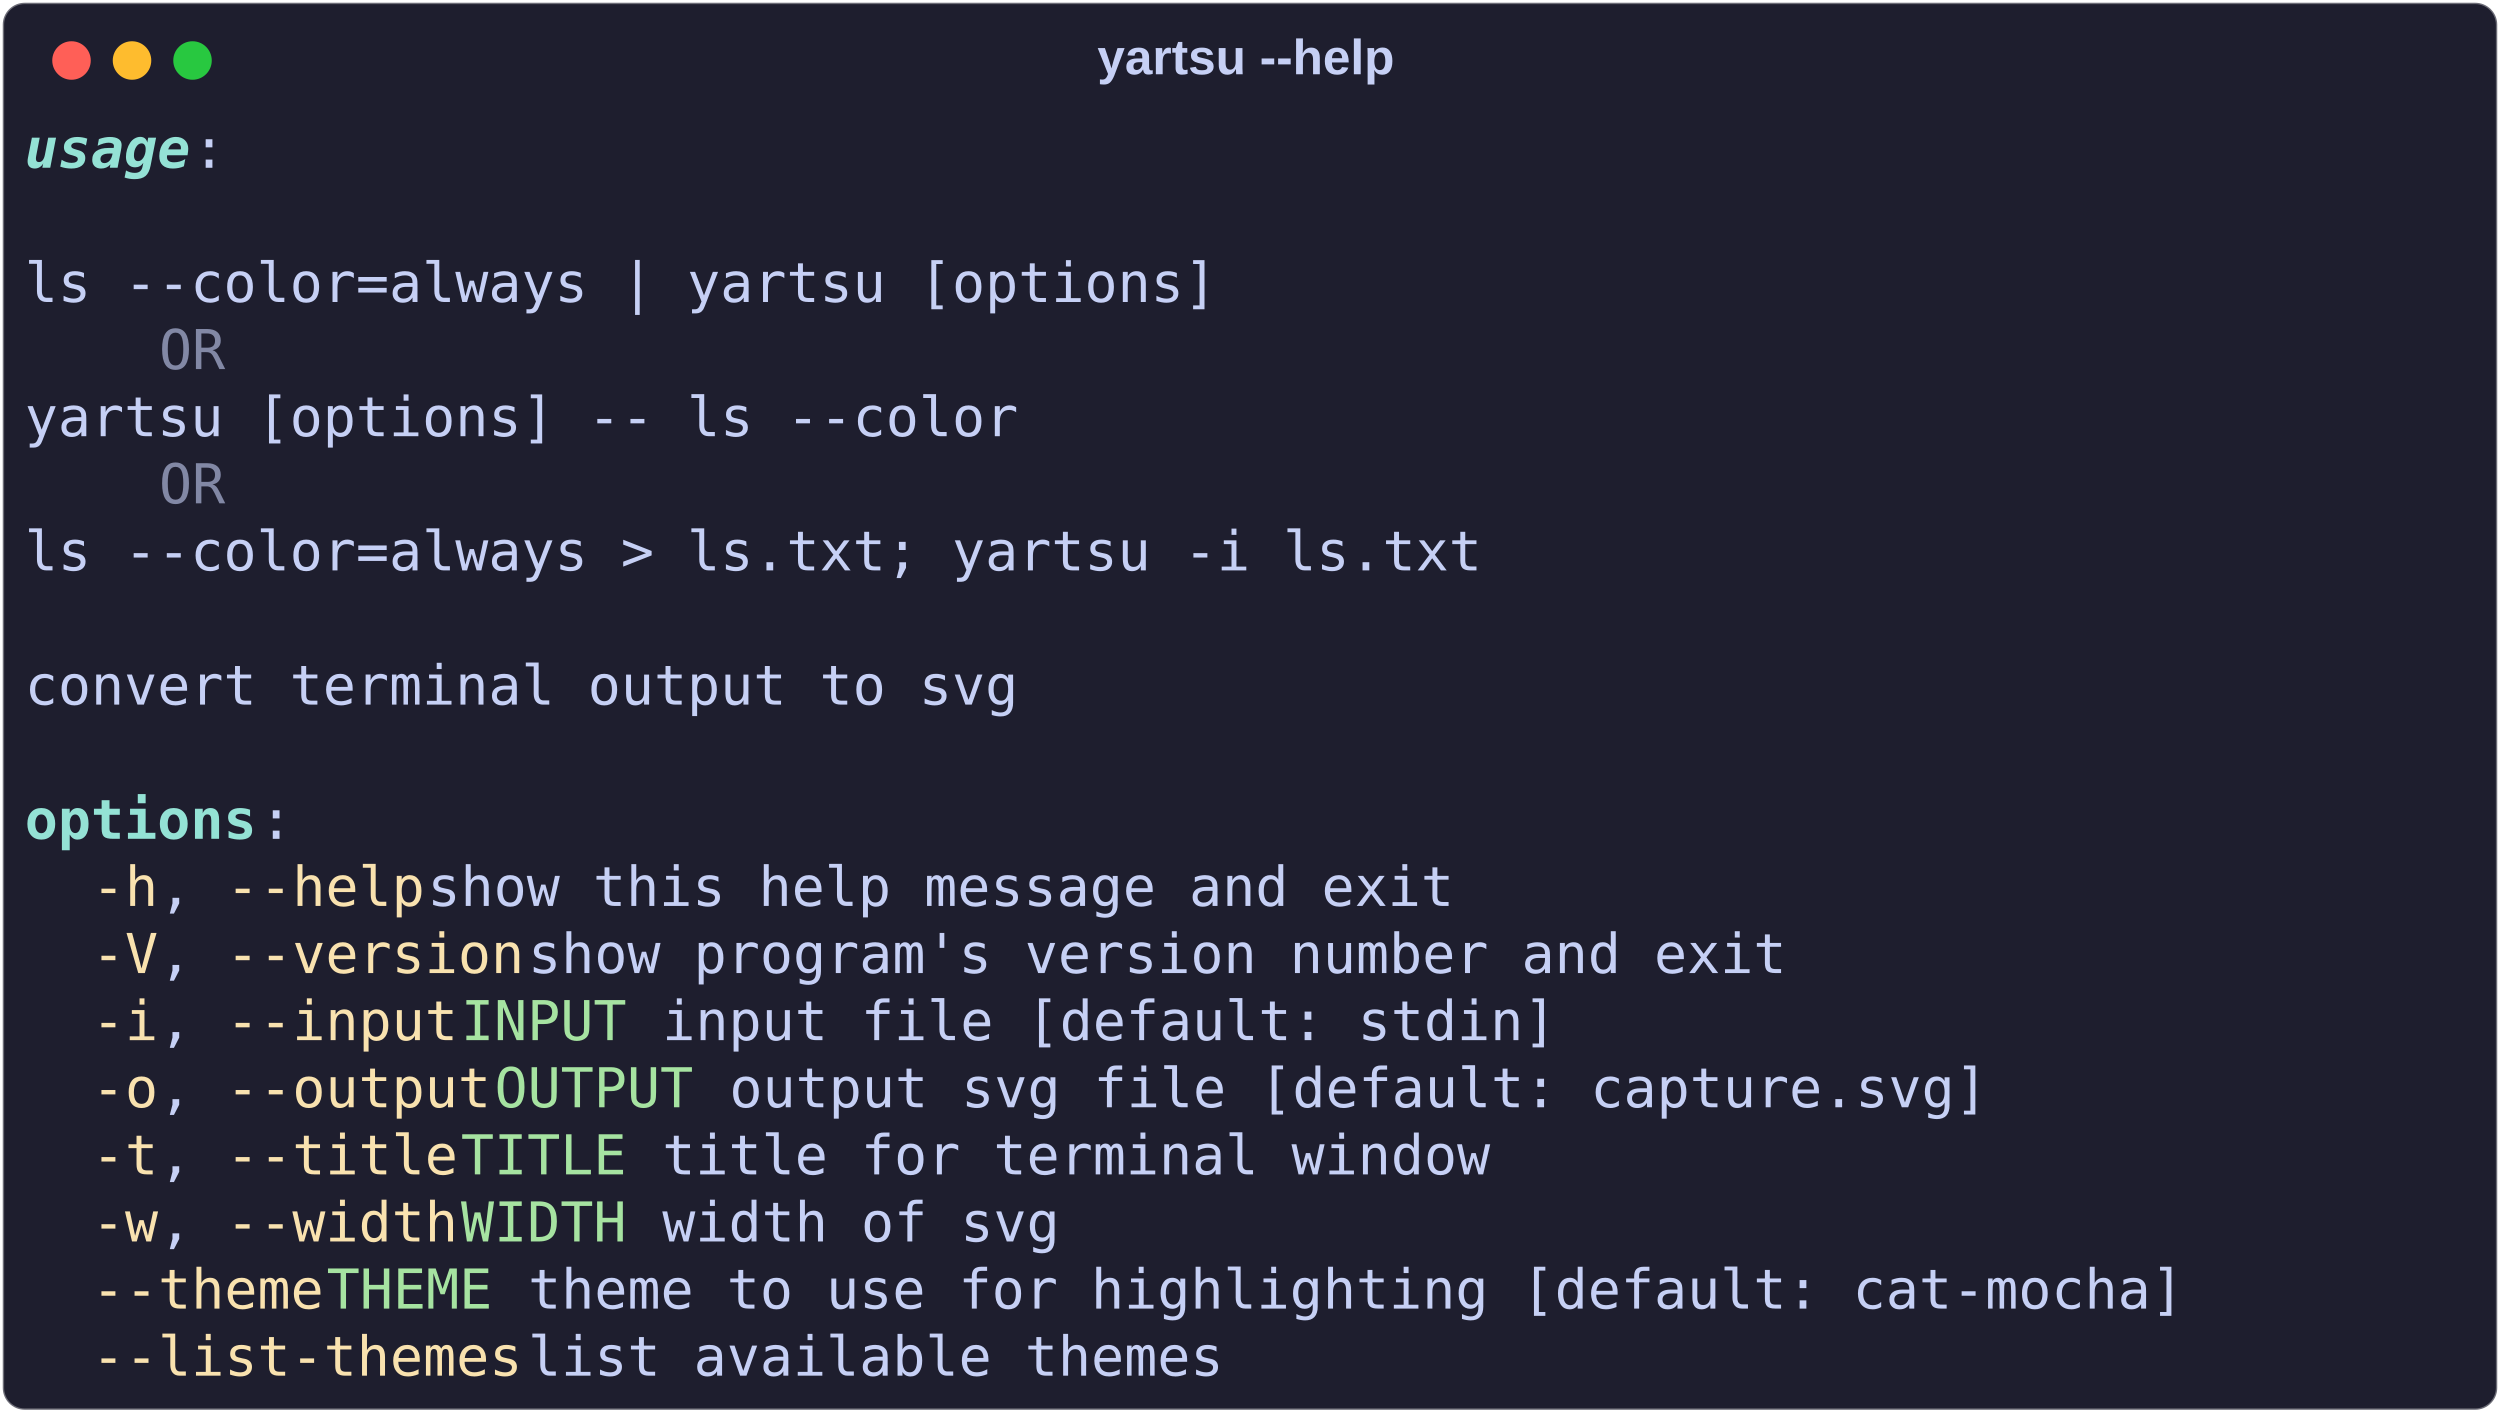
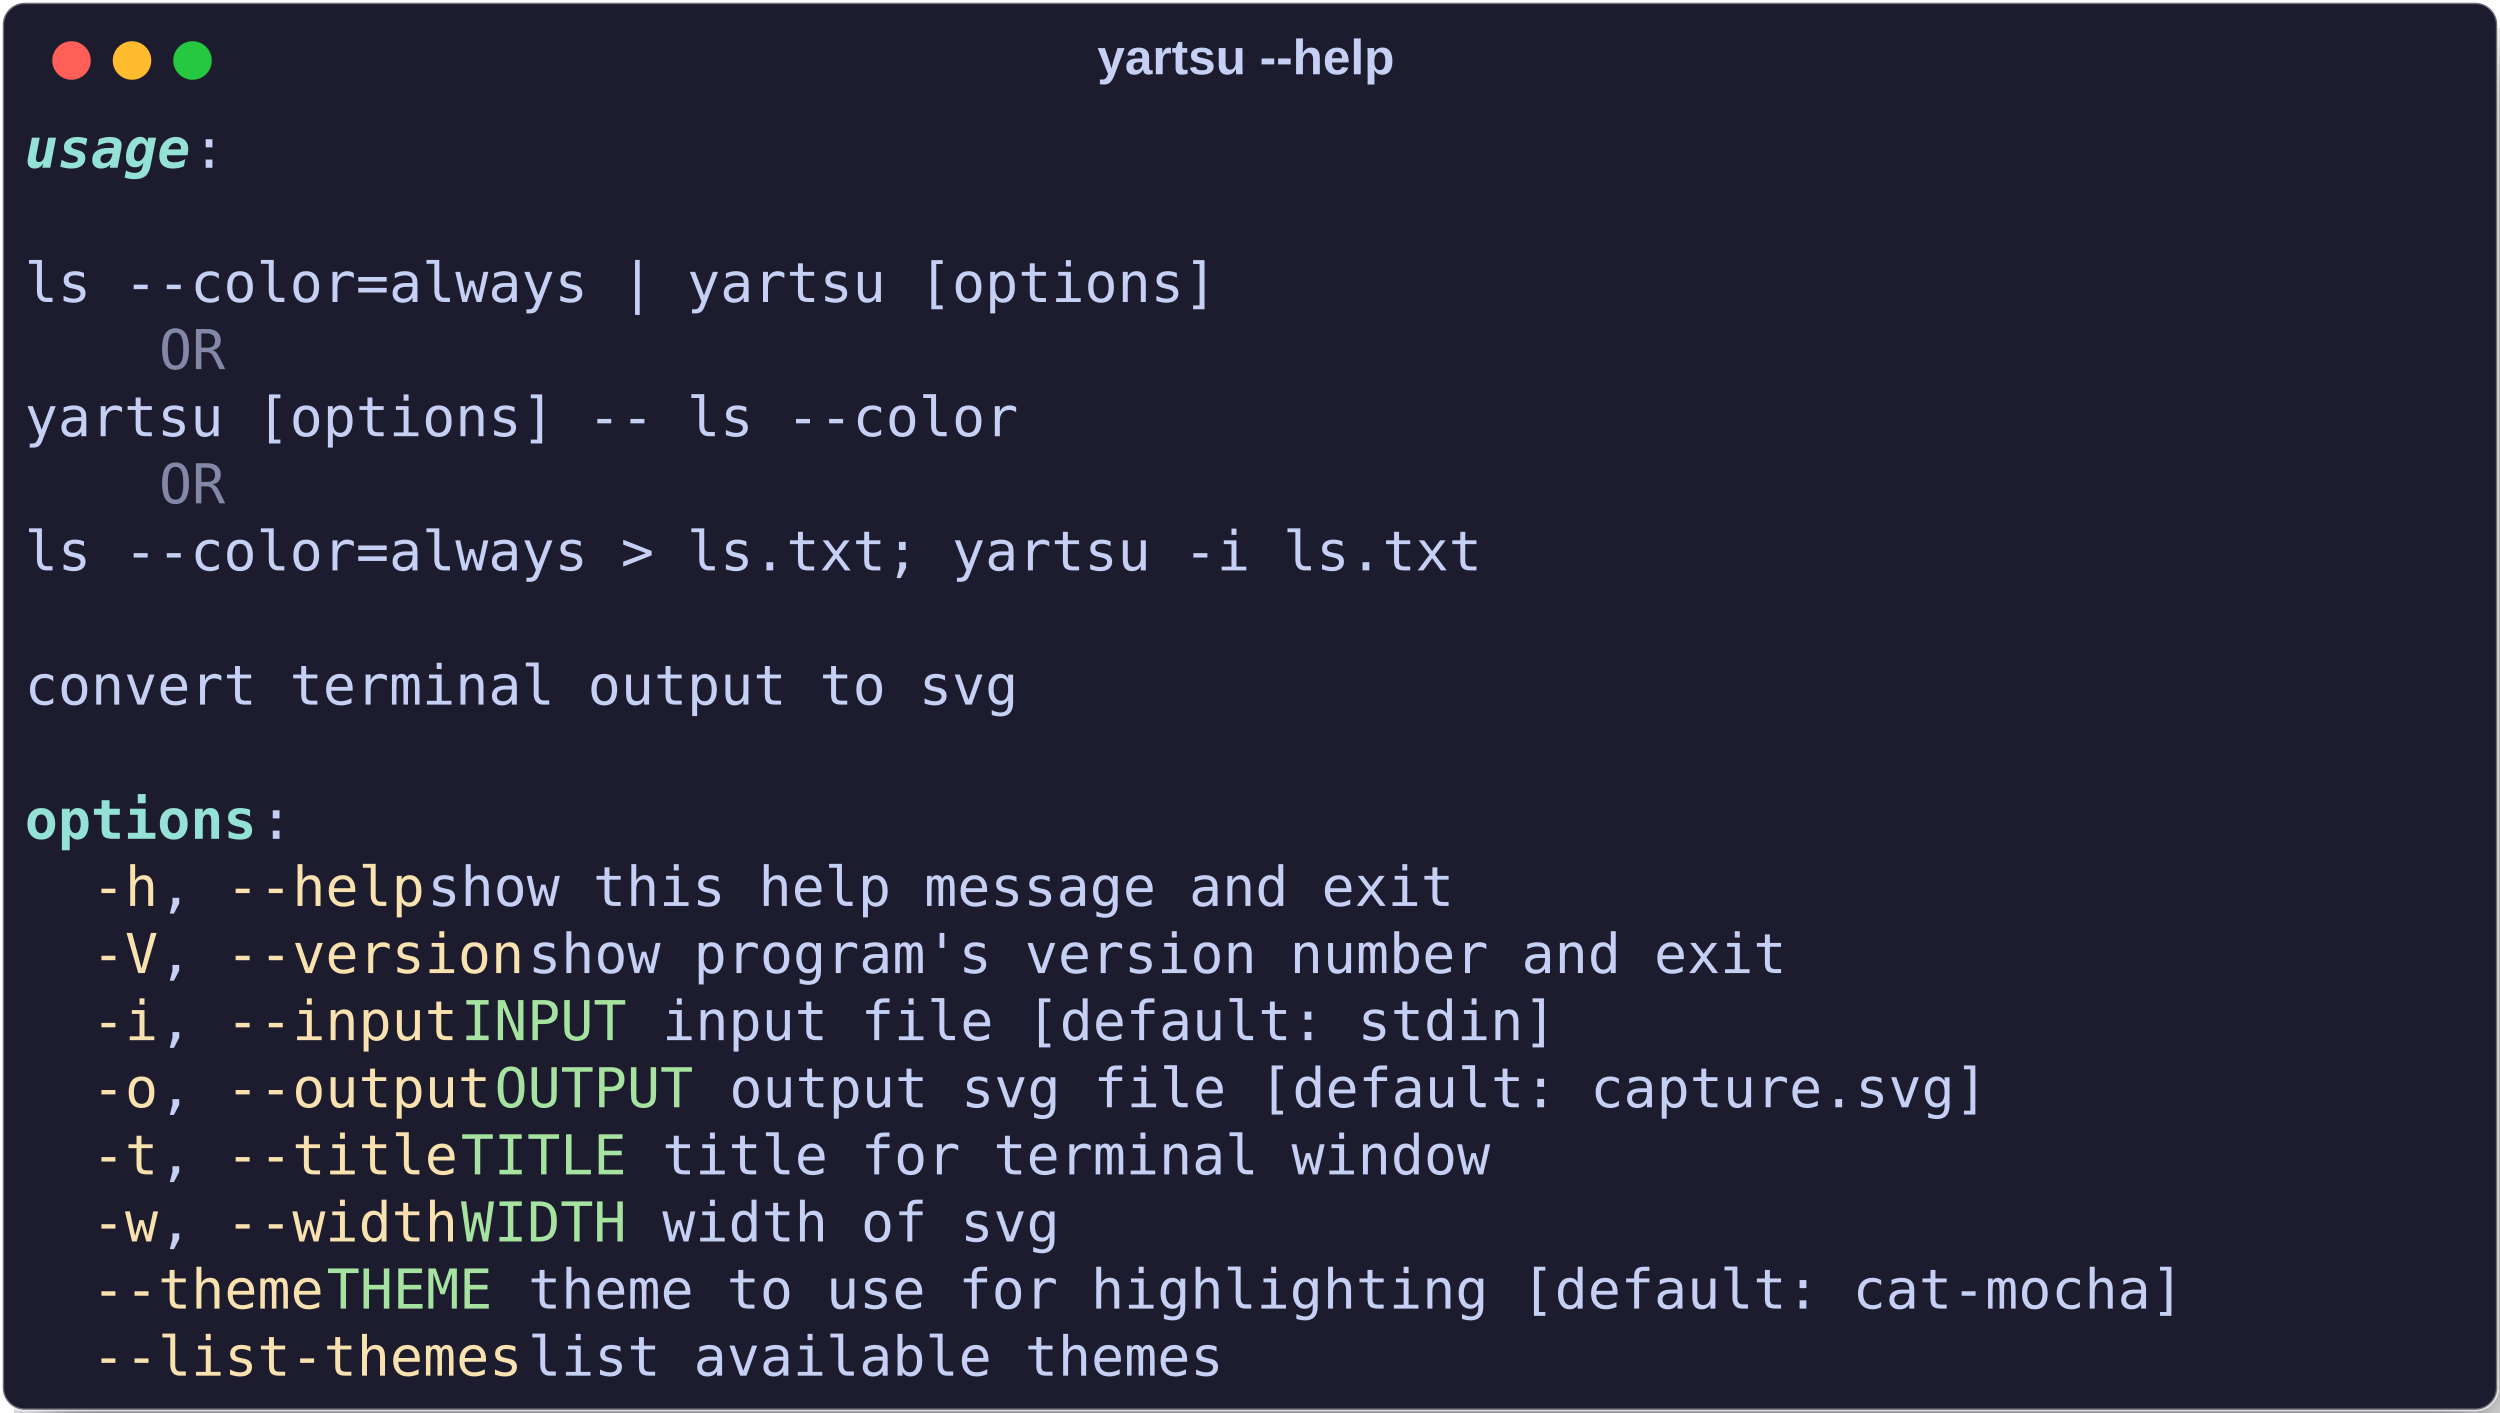
- <svg xmlns="http://www.w3.org/2000/svg" class="rich-terminal" viewBox="0 0 909 513.6">
+ <svg xmlns="http://www.w3.org/2000/svg" class="rich-terminal shadow" viewBox="0 0 909 513.6">
  <style>
    @font-face {
        font-family: "Fira Code";
        src: local("FiraCode-Regular"),
            url("https://cdn.jsdelivr.net/gh/ryanoasis/nerd-fonts@2.1.0/patched-fonts/FiraCode/Regular/complete/Fira%20Code%20Regular%20Nerd%20Font%20Complete.ttf") format("truetype");
        font-style: normal;
        font-weight: 400;
    }
    @font-face {
        font-family: "Fira Code";
        src: local("FiraCode-Bold"),
            url("https://cdn.jsdelivr.net/gh/ryanoasis/nerd-fonts@2.1.0/patched-fonts/FiraCode/Bold/complete/Fira%20Code%20Bold%20Nerd%20Font%20Complete.ttf") format("truetype");
        font-style: bold;
        font-weight: 700;
    }
    .terminal-3015887605-matrix {
        font-family: Fira Code, monospace;
        font-size: 20px;
        line-height: 24.4px;
        font-variant-east-asian: full-width;
    }
    .terminal-3015887605-title {
        font-size: 18px;
        font-weight: bold;
        font-family: arial;
+     }
+     .shadow {
+         -webkit-filter: drop-shadow( 5px 10px 15px rgba(0, 0, 0, .7));
+         filter: drop-shadow( 5px 10px 15px rgba(0, 0, 0, .7));
    }
    .terminal-3015887605-r1 { fill: #94e2d5;font-weight: bold;font-style: italic; }
.terminal-3015887605-r2 { fill: #c6d0f5 }
.terminal-3015887605-r3 { fill: #8288a5 }
.terminal-3015887605-r4 { fill: #94e2d5;font-weight: bold }
.terminal-3015887605-r5 { fill: #f9e2af }
.terminal-3015887605-r6 { fill: #a6e3a1 }
    </style>
  <defs>
    <clipPath id="terminal-3015887605-clip-terminal">
      <rect x="0" y="0" width="889.6" height="462.6" />
    </clipPath>
    <clipPath id="terminal-3015887605-line-0">
      <rect x="0" y="1.5" width="890.6" height="24.65" />
    </clipPath>
    <clipPath id="terminal-3015887605-line-1">
      <rect x="0" y="25.9" width="890.6" height="24.65" />
    </clipPath>
    <clipPath id="terminal-3015887605-line-2">
      <rect x="0" y="50.3" width="890.6" height="24.65" />
    </clipPath>
    <clipPath id="terminal-3015887605-line-3">
      <rect x="0" y="74.7" width="890.6" height="24.65" />
    </clipPath>
    <clipPath id="terminal-3015887605-line-4">
      <rect x="0" y="99.1" width="890.6" height="24.65" />
    </clipPath>
    <clipPath id="terminal-3015887605-line-5">
      <rect x="0" y="123.5" width="890.6" height="24.65" />
    </clipPath>
    <clipPath id="terminal-3015887605-line-6">
      <rect x="0" y="147.9" width="890.6" height="24.65" />
    </clipPath>
    <clipPath id="terminal-3015887605-line-7">
      <rect x="0" y="172.3" width="890.6" height="24.65" />
    </clipPath>
    <clipPath id="terminal-3015887605-line-8">
      <rect x="0" y="196.7" width="890.6" height="24.65" />
    </clipPath>
    <clipPath id="terminal-3015887605-line-9">
      <rect x="0" y="221.1" width="890.6" height="24.65" />
    </clipPath>
    <clipPath id="terminal-3015887605-line-10">
      <rect x="0" y="245.5" width="890.6" height="24.65" />
    </clipPath>
    <clipPath id="terminal-3015887605-line-11">
      <rect x="0" y="269.9" width="890.6" height="24.65" />
    </clipPath>
    <clipPath id="terminal-3015887605-line-12">
      <rect x="0" y="294.3" width="890.6" height="24.65" />
    </clipPath>
    <clipPath id="terminal-3015887605-line-13">
      <rect x="0" y="318.7" width="890.6" height="24.65" />
    </clipPath>
    <clipPath id="terminal-3015887605-line-14">
      <rect x="0" y="343.1" width="890.6" height="24.65" />
    </clipPath>
    <clipPath id="terminal-3015887605-line-15">
      <rect x="0" y="367.5" width="890.6" height="24.65" />
    </clipPath>
    <clipPath id="terminal-3015887605-line-16">
      <rect x="0" y="391.9" width="890.6" height="24.65" />
    </clipPath>
    <clipPath id="terminal-3015887605-line-17">
      <rect x="0" y="416.3" width="890.6" height="24.65" />
    </clipPath>
  </defs>
  <rect fill="#1e1e2e" stroke="rgba(255,255,255,0.35)" stroke-width="1" x="1" y="1" width="907" height="511.6" rx="8" />
  <text class="terminal-3015887605-title" fill="#c6d0f5" text-anchor="middle" x="453" y="27">yartsu --help</text>
  <g transform="translate(26,22)">
    <circle cx="0" cy="0" r="7" fill="#ff5f57" />
    <circle cx="22" cy="0" r="7" fill="#febc2e" />
    <circle cx="44" cy="0" r="7" fill="#28c840" />
  </g>
  <g transform="translate(9, 41)" clip-path="url(#terminal-3015887605-clip-terminal)">
    <g class="terminal-3015887605-matrix">
      <text class="terminal-3015887605-r1" x="0" y="20" textLength="61" clip-path="url(#terminal-3015887605-line-0)">usage</text>
      <text class="terminal-3015887605-r2" x="61" y="20" textLength="12.2" clip-path="url(#terminal-3015887605-line-0)">:</text>
      <text class="terminal-3015887605-r2" x="890.6" y="20" textLength="12.2" clip-path="url(#terminal-3015887605-line-0)">
</text>
      <text class="terminal-3015887605-r2" x="890.6" y="44.4" textLength="12.2" clip-path="url(#terminal-3015887605-line-1)">
</text>
      <text class="terminal-3015887605-r2" x="0" y="68.8" textLength="488" clip-path="url(#terminal-3015887605-line-2)">    ls --color=always | yartsu [options]</text>
      <text class="terminal-3015887605-r2" x="890.6" y="68.8" textLength="12.2" clip-path="url(#terminal-3015887605-line-2)">
</text>
      <text class="terminal-3015887605-r3" x="48.8" y="93.2" textLength="24.4" clip-path="url(#terminal-3015887605-line-3)">OR</text>
      <text class="terminal-3015887605-r2" x="890.6" y="93.2" textLength="12.2" clip-path="url(#terminal-3015887605-line-3)">
</text>
      <text class="terminal-3015887605-r2" x="0" y="117.6" textLength="414.8" clip-path="url(#terminal-3015887605-line-4)">    yartsu [options] -- ls --color</text>
      <text class="terminal-3015887605-r2" x="890.6" y="117.6" textLength="12.2" clip-path="url(#terminal-3015887605-line-4)">
</text>
      <text class="terminal-3015887605-r3" x="48.8" y="142" textLength="24.4" clip-path="url(#terminal-3015887605-line-5)">OR</text>
      <text class="terminal-3015887605-r2" x="890.6" y="142" textLength="12.2" clip-path="url(#terminal-3015887605-line-5)">
</text>
      <text class="terminal-3015887605-r2" x="0" y="166.4" textLength="585.6" clip-path="url(#terminal-3015887605-line-6)">    ls --color=always &gt; ls.txt; yartsu -i ls.txt</text>
      <text class="terminal-3015887605-r2" x="890.6" y="166.4" textLength="12.2" clip-path="url(#terminal-3015887605-line-6)">
</text>
      <text class="terminal-3015887605-r2" x="890.6" y="190.8" textLength="12.2" clip-path="url(#terminal-3015887605-line-7)">
</text>
      <text class="terminal-3015887605-r2" x="0" y="215.2" textLength="366" clip-path="url(#terminal-3015887605-line-8)">convert terminal output to svg</text>
      <text class="terminal-3015887605-r2" x="890.6" y="215.2" textLength="12.2" clip-path="url(#terminal-3015887605-line-8)">
</text>
      <text class="terminal-3015887605-r2" x="890.6" y="239.6" textLength="12.2" clip-path="url(#terminal-3015887605-line-9)">
</text>
      <text class="terminal-3015887605-r4" x="0" y="264" textLength="85.4" clip-path="url(#terminal-3015887605-line-10)">options</text>
      <text class="terminal-3015887605-r2" x="85.4" y="264" textLength="12.2" clip-path="url(#terminal-3015887605-line-10)">:</text>
      <text class="terminal-3015887605-r2" x="890.6" y="264" textLength="12.2" clip-path="url(#terminal-3015887605-line-10)">
</text>
      <text class="terminal-3015887605-r5" x="24.4" y="288.4" textLength="24.4" clip-path="url(#terminal-3015887605-line-11)">-h</text>
      <text class="terminal-3015887605-r2" x="48.8" y="288.4" textLength="24.4" clip-path="url(#terminal-3015887605-line-11)">, </text>
      <text class="terminal-3015887605-r5" x="73.2" y="288.4" textLength="73.2" clip-path="url(#terminal-3015887605-line-11)">--help</text>
      <text class="terminal-3015887605-r2" x="146.4" y="288.4" textLength="512.4" clip-path="url(#terminal-3015887605-line-11)">           show this help message and exit</text>
      <text class="terminal-3015887605-r2" x="890.6" y="288.4" textLength="12.2" clip-path="url(#terminal-3015887605-line-11)">
</text>
      <text class="terminal-3015887605-r5" x="24.4" y="312.8" textLength="24.4" clip-path="url(#terminal-3015887605-line-12)">-V</text>
      <text class="terminal-3015887605-r2" x="48.8" y="312.8" textLength="24.4" clip-path="url(#terminal-3015887605-line-12)">, </text>
      <text class="terminal-3015887605-r5" x="73.2" y="312.8" textLength="109.8" clip-path="url(#terminal-3015887605-line-12)">--version</text>
      <text class="terminal-3015887605-r2" x="183" y="312.8" textLength="561.2" clip-path="url(#terminal-3015887605-line-12)">        show program's version number and exit</text>
      <text class="terminal-3015887605-r2" x="890.6" y="312.8" textLength="12.2" clip-path="url(#terminal-3015887605-line-12)">
</text>
      <text class="terminal-3015887605-r5" x="24.4" y="337.2" textLength="24.4" clip-path="url(#terminal-3015887605-line-13)">-i</text>
      <text class="terminal-3015887605-r2" x="48.8" y="337.2" textLength="24.4" clip-path="url(#terminal-3015887605-line-13)">, </text>
      <text class="terminal-3015887605-r5" x="73.2" y="337.2" textLength="85.4" clip-path="url(#terminal-3015887605-line-13)">--input</text>
      <text class="terminal-3015887605-r6" x="158.6" y="337.2" textLength="73.2" clip-path="url(#terminal-3015887605-line-13)"> INPUT</text>
      <text class="terminal-3015887605-r2" x="231.8" y="337.2" textLength="378.2" clip-path="url(#terminal-3015887605-line-13)">    input file [default: stdin]</text>
      <text class="terminal-3015887605-r2" x="890.6" y="337.2" textLength="12.2" clip-path="url(#terminal-3015887605-line-13)">
</text>
      <text class="terminal-3015887605-r5" x="24.4" y="361.6" textLength="24.4" clip-path="url(#terminal-3015887605-line-14)">-o</text>
      <text class="terminal-3015887605-r2" x="48.8" y="361.6" textLength="24.4" clip-path="url(#terminal-3015887605-line-14)">, </text>
      <text class="terminal-3015887605-r5" x="73.2" y="361.6" textLength="97.6" clip-path="url(#terminal-3015887605-line-14)">--output</text>
      <text class="terminal-3015887605-r6" x="170.8" y="361.6" textLength="85.4" clip-path="url(#terminal-3015887605-line-14)"> OUTPUT</text>
      <text class="terminal-3015887605-r2" x="256.2" y="361.6" textLength="488" clip-path="url(#terminal-3015887605-line-14)">  output svg file [default: capture.svg]</text>
      <text class="terminal-3015887605-r2" x="890.6" y="361.6" textLength="12.2" clip-path="url(#terminal-3015887605-line-14)">
</text>
      <text class="terminal-3015887605-r5" x="24.4" y="386" textLength="24.4" clip-path="url(#terminal-3015887605-line-15)">-t</text>
      <text class="terminal-3015887605-r2" x="48.8" y="386" textLength="24.4" clip-path="url(#terminal-3015887605-line-15)">, </text>
      <text class="terminal-3015887605-r5" x="73.2" y="386" textLength="85.4" clip-path="url(#terminal-3015887605-line-15)">--title</text>
      <text class="terminal-3015887605-r6" x="158.6" y="386" textLength="73.2" clip-path="url(#terminal-3015887605-line-15)"> TITLE</text>
      <text class="terminal-3015887605-r2" x="231.8" y="386" textLength="353.8" clip-path="url(#terminal-3015887605-line-15)">    title for terminal window</text>
      <text class="terminal-3015887605-r2" x="890.6" y="386" textLength="12.2" clip-path="url(#terminal-3015887605-line-15)">
</text>
      <text class="terminal-3015887605-r5" x="24.4" y="410.4" textLength="24.4" clip-path="url(#terminal-3015887605-line-16)">-w</text>
      <text class="terminal-3015887605-r2" x="48.8" y="410.4" textLength="24.4" clip-path="url(#terminal-3015887605-line-16)">, </text>
      <text class="terminal-3015887605-r5" x="73.2" y="410.4" textLength="85.4" clip-path="url(#terminal-3015887605-line-16)">--width</text>
      <text class="terminal-3015887605-r6" x="158.6" y="410.4" textLength="73.2" clip-path="url(#terminal-3015887605-line-16)"> WIDTH</text>
      <text class="terminal-3015887605-r2" x="231.8" y="410.4" textLength="195.2" clip-path="url(#terminal-3015887605-line-16)">    width of svg</text>
      <text class="terminal-3015887605-r2" x="890.6" y="410.4" textLength="12.2" clip-path="url(#terminal-3015887605-line-16)">
</text>
      <text class="terminal-3015887605-r5" x="24.4" y="434.8" textLength="85.4" clip-path="url(#terminal-3015887605-line-17)">--theme</text>
      <text class="terminal-3015887605-r6" x="109.8" y="434.8" textLength="73.2" clip-path="url(#terminal-3015887605-line-17)"> THEME</text>
      <text class="terminal-3015887605-r2" x="183" y="434.8" textLength="707.6" clip-path="url(#terminal-3015887605-line-17)">        theme to use for highlighting [default: cat-mocha]</text>
      <text class="terminal-3015887605-r2" x="890.6" y="434.8" textLength="12.2" clip-path="url(#terminal-3015887605-line-17)">
</text>
      <text class="terminal-3015887605-r5" x="24.4" y="459.2" textLength="158.6" clip-path="url(#terminal-3015887605-line-18)">--list-themes</text>
      <text class="terminal-3015887605-r2" x="183" y="459.2" textLength="353.8" clip-path="url(#terminal-3015887605-line-18)">        list available themes</text>
      <text class="terminal-3015887605-r2" x="890.6" y="459.2" textLength="12.2" clip-path="url(#terminal-3015887605-line-18)">
</text>
    </g>
  </g>
</svg>
